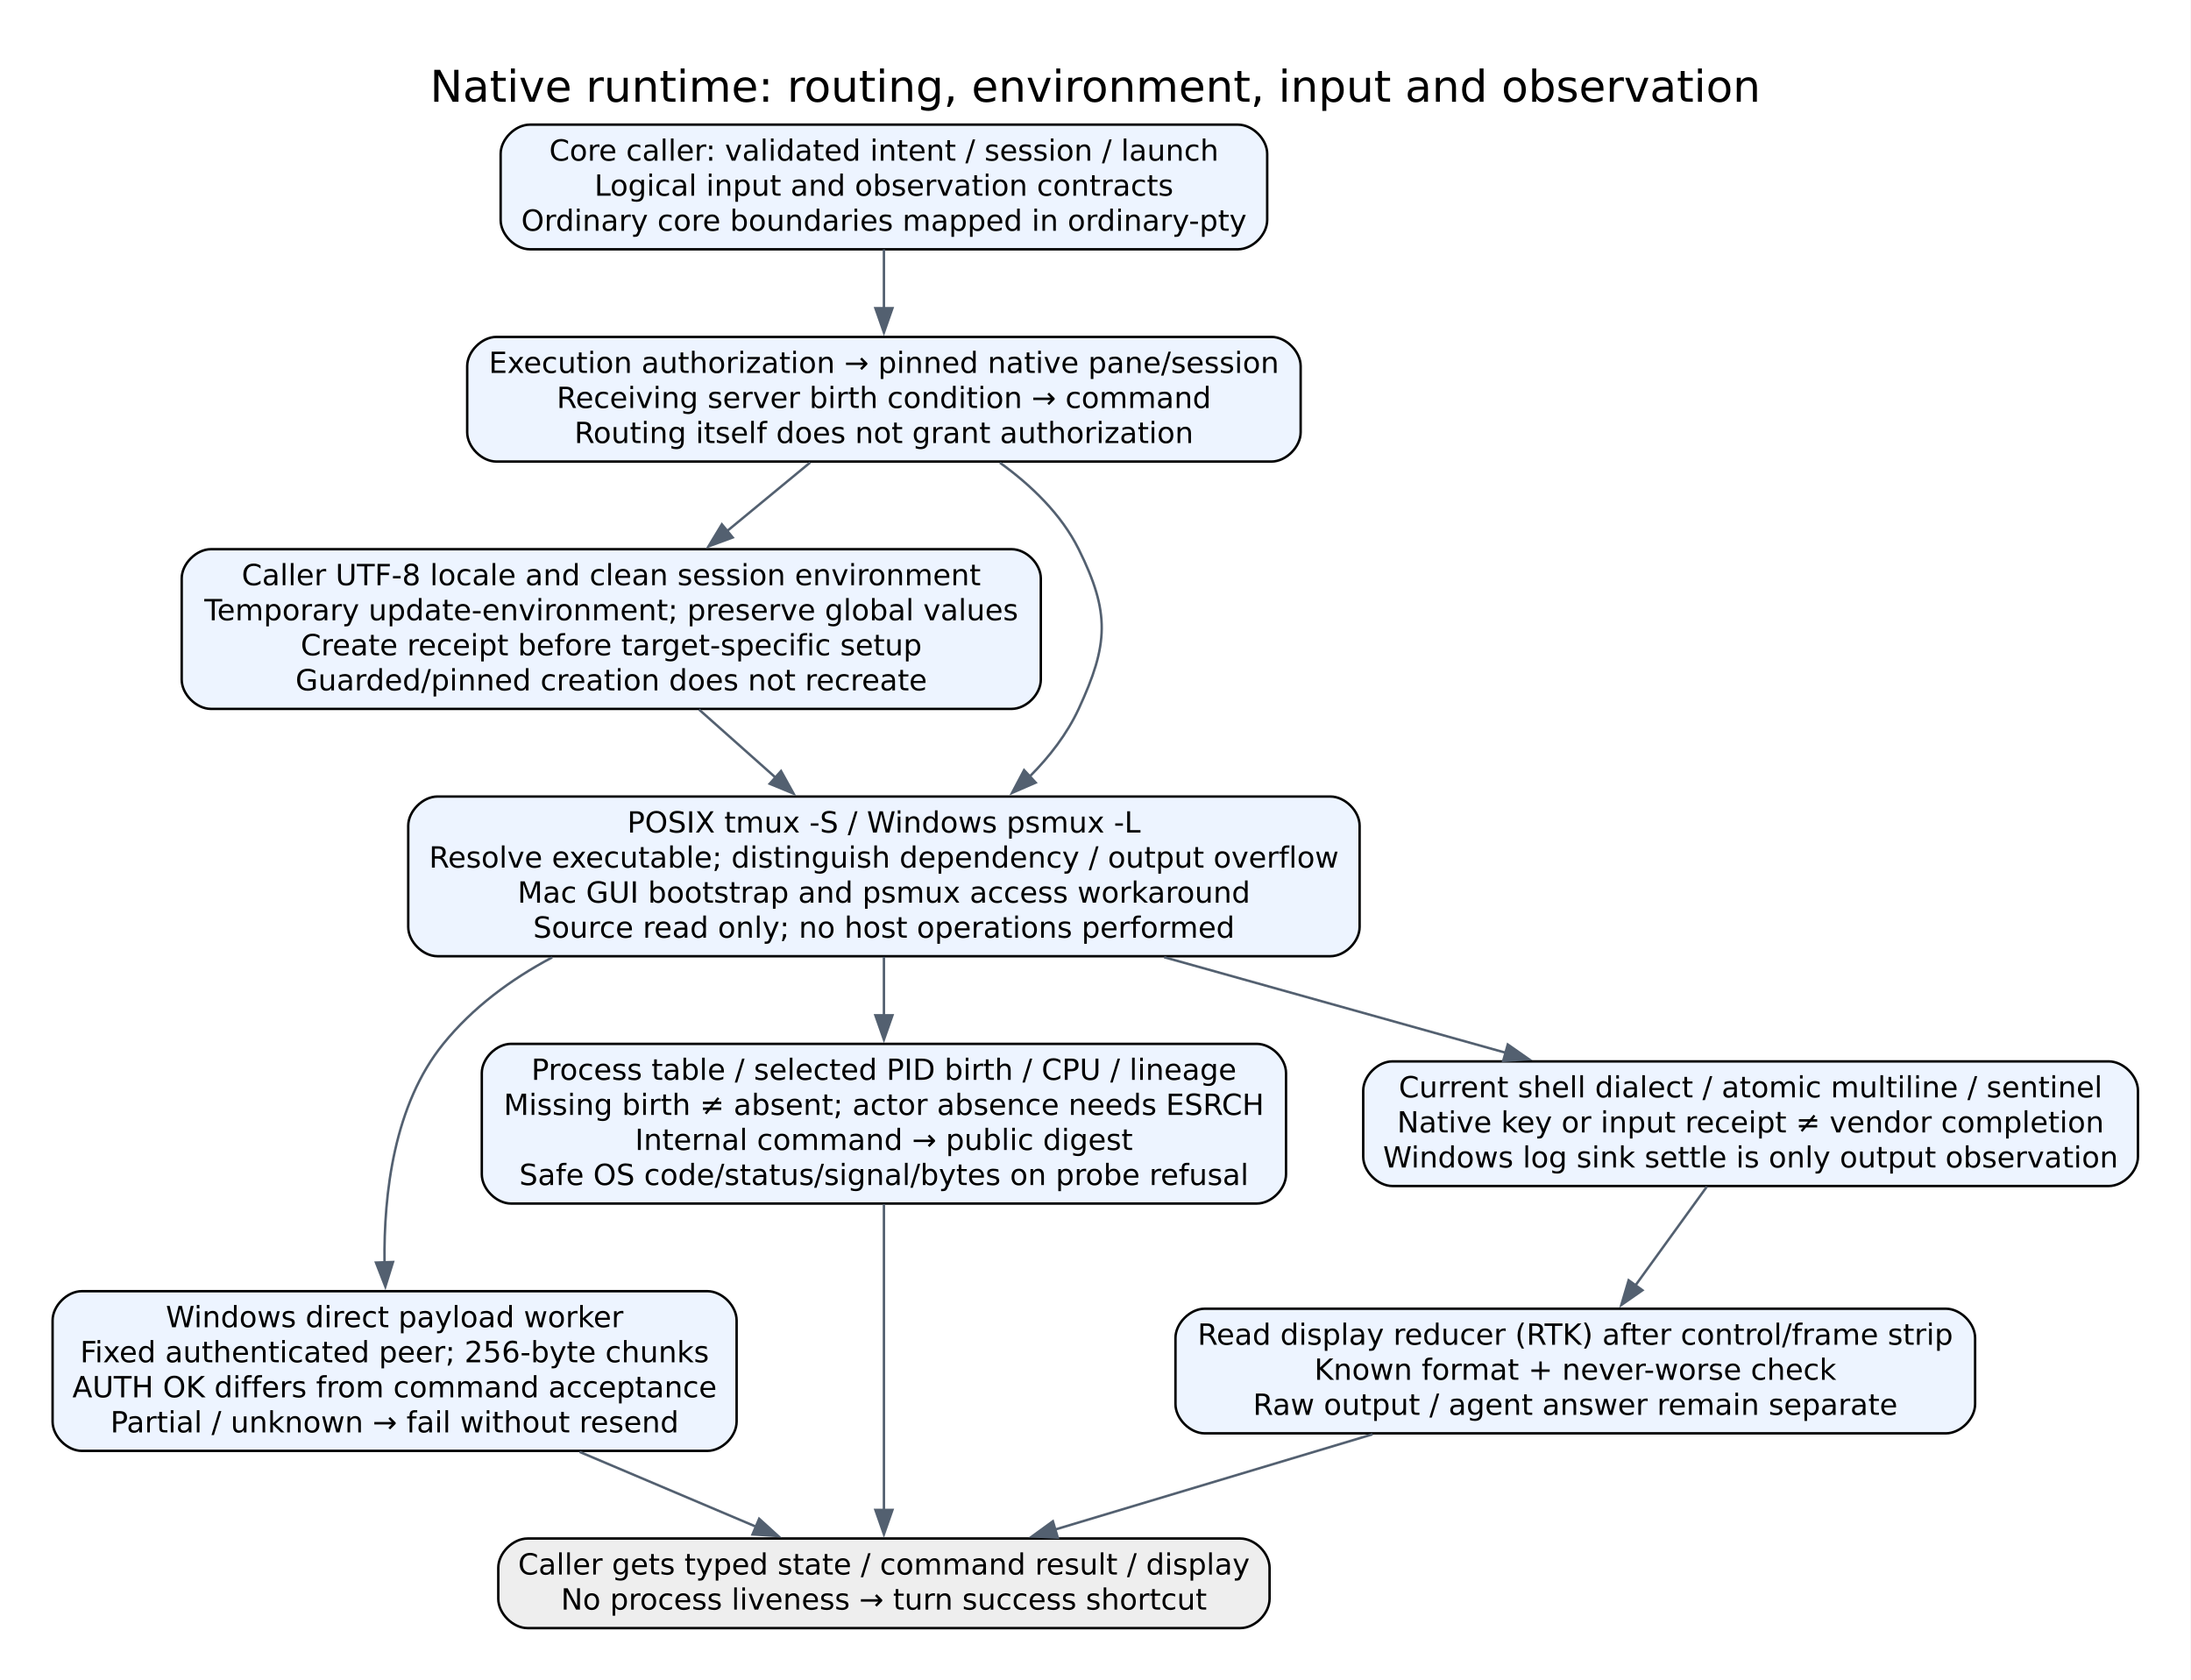
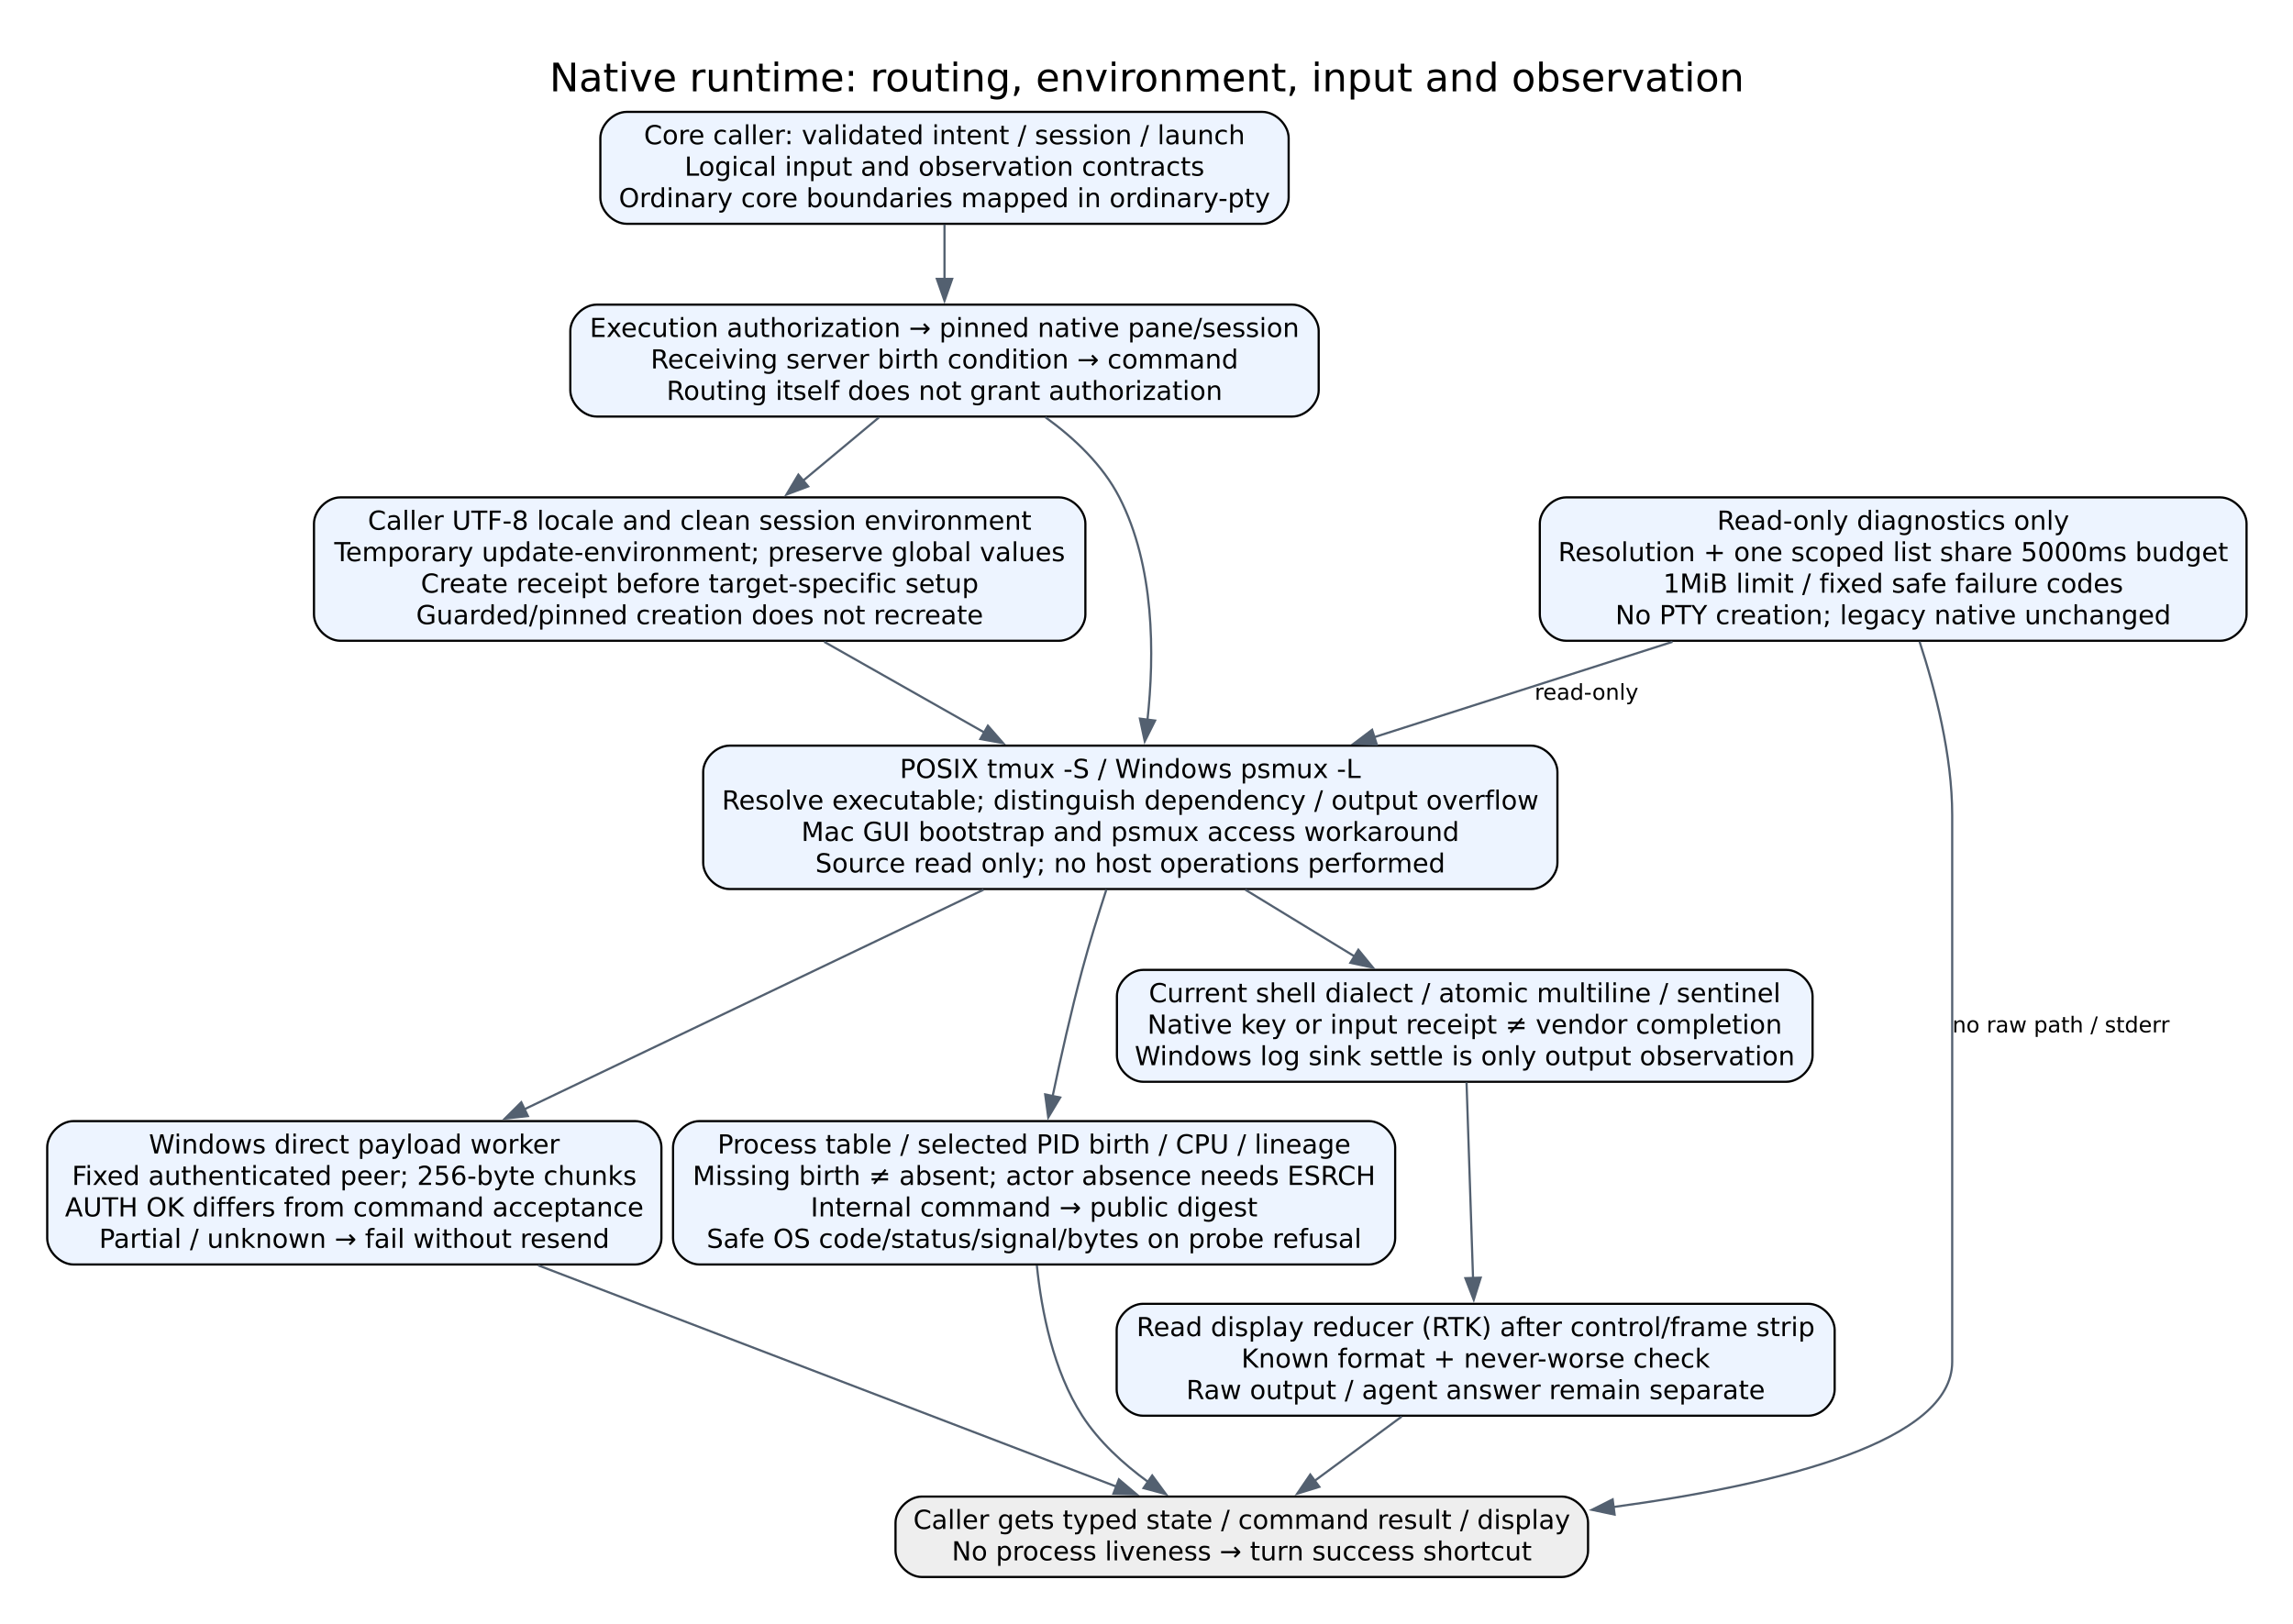
- <svg xmlns="http://www.w3.org/2000/svg" width="900pt" height="690pt" viewBox="0.00 0.00 900.00 690.00">
-   <g id="graph0" class="graph" transform="scale(1 1) rotate(0) translate(21.6 668.8)">
-     <polygon fill="white" stroke="none" points="-21.6,21.6 -21.6,-668.8 878.21,-668.8 878.21,21.6 -21.6,21.6" />
-     <text xml:space="preserve" text-anchor="middle" x="428.31" y="-627" font-family="DejaVu Sans" font-size="18.00">Native runtime: routing, environment, input and observation</text>
+ <svg xmlns="http://www.w3.org/2000/svg" width="1049pt" height="743pt" viewBox="0.00 0.00 1049.00 743.00">
+   <g id="graph0" class="graph" transform="scale(1 1) rotate(0) translate(21.6 721.6)">
+     <polygon fill="white" stroke="none" points="-21.6,21.6 -21.6,-721.6 1027.75,-721.6 1027.75,21.6 -21.6,21.6" />
+     <text xml:space="preserve" text-anchor="middle" x="503.07" y="-679.8" font-family="DejaVu Sans" font-size="18.00">Native runtime: routing, environment, input and observation</text>
    <g id="node1" class="node">
-       <path fill="#edf4ff" stroke="black" d="M486.93,-617.6C486.93,-617.6 196.05,-617.6 196.05,-617.6 190.05,-617.6 184.05,-611.6 184.05,-605.6 184.05,-605.6 184.05,-578.4 184.05,-578.4 184.05,-572.4 190.05,-566.4 196.05,-566.4 196.05,-566.4 486.93,-566.4 486.93,-566.4 492.93,-566.4 498.93,-572.4 498.93,-578.4 498.93,-578.4 498.93,-605.6 498.93,-605.6 498.93,-611.6 492.93,-617.6 486.93,-617.6" />
-       <text xml:space="preserve" text-anchor="middle" x="341.49" y="-602.8" font-family="DejaVu Sans" font-size="12.00">Core caller: validated intent / session / launch</text>
-       <text xml:space="preserve" text-anchor="middle" x="341.49" y="-588.4" font-family="DejaVu Sans" font-size="12.00">Logical input and observation contracts</text>
-       <text xml:space="preserve" text-anchor="middle" x="341.49" y="-574" font-family="DejaVu Sans" font-size="12.00">Ordinary core boundaries mapped in ordinary-pty</text>
+       <path fill="#edf4ff" stroke="black" d="M555.93,-670.4C555.93,-670.4 265.05,-670.4 265.05,-670.4 259.05,-670.4 253.05,-664.4 253.05,-658.4 253.05,-658.4 253.05,-631.2 253.05,-631.2 253.05,-625.2 259.05,-619.2 265.05,-619.2 265.05,-619.2 555.93,-619.2 555.93,-619.2 561.93,-619.2 567.93,-625.2 567.93,-631.2 567.93,-631.2 567.93,-658.4 567.93,-658.4 567.93,-664.4 561.93,-670.4 555.93,-670.4" />
+       <text xml:space="preserve" text-anchor="middle" x="410.49" y="-655.6" font-family="DejaVu Sans" font-size="12.00">Core caller: validated intent / session / launch</text>
+       <text xml:space="preserve" text-anchor="middle" x="410.49" y="-641.2" font-family="DejaVu Sans" font-size="12.00">Logical input and observation contracts</text>
+       <text xml:space="preserve" text-anchor="middle" x="410.49" y="-626.8" font-family="DejaVu Sans" font-size="12.00">Ordinary core boundaries mapped in ordinary-pty</text>
    </g>
    <g id="node2" class="node">
-       <path fill="#edf4ff" stroke="black" d="M500.67,-530.4C500.67,-530.4 182.31,-530.4 182.31,-530.4 176.31,-530.4 170.31,-524.4 170.31,-518.4 170.31,-518.4 170.31,-491.2 170.31,-491.2 170.31,-485.2 176.31,-479.2 182.31,-479.2 182.31,-479.2 500.67,-479.2 500.67,-479.2 506.67,-479.2 512.67,-485.2 512.67,-491.2 512.67,-491.2 512.67,-518.4 512.67,-518.4 512.67,-524.4 506.67,-530.4 500.67,-530.4" />
-       <text xml:space="preserve" text-anchor="middle" x="341.49" y="-515.6" font-family="DejaVu Sans" font-size="12.00">Execution authorization → pinned native pane/session</text>
-       <text xml:space="preserve" text-anchor="middle" x="341.49" y="-501.2" font-family="DejaVu Sans" font-size="12.00">Receiving server birth condition → command</text>
-       <text xml:space="preserve" text-anchor="middle" x="341.49" y="-486.8" font-family="DejaVu Sans" font-size="12.00">Routing itself does not grant authorization</text>
+       <path fill="#edf4ff" stroke="black" d="M569.67,-582.2C569.67,-582.2 251.31,-582.2 251.31,-582.2 245.31,-582.2 239.31,-576.2 239.31,-570.2 239.31,-570.2 239.31,-543 239.31,-543 239.31,-537 245.31,-531 251.31,-531 251.31,-531 569.67,-531 569.67,-531 575.67,-531 581.67,-537 581.67,-543 581.67,-543 581.67,-570.2 581.67,-570.2 581.67,-576.2 575.67,-582.2 569.67,-582.2" />
+       <text xml:space="preserve" text-anchor="middle" x="410.49" y="-567.4" font-family="DejaVu Sans" font-size="12.00">Execution authorization → pinned native pane/session</text>
+       <text xml:space="preserve" text-anchor="middle" x="410.49" y="-553" font-family="DejaVu Sans" font-size="12.00">Receiving server birth condition → command</text>
+       <text xml:space="preserve" text-anchor="middle" x="410.49" y="-538.6" font-family="DejaVu Sans" font-size="12.00">Routing itself does not grant authorization</text>
+     </g>
+     <g id="edge3" class="edge">
+       <path fill="none" stroke="#536070" d="M410.49,-618.87C410.49,-611.09 410.49,-602.36 410.49,-593.97" />
+       <polygon fill="#536070" stroke="#536070" points="413.99,-593.99 410.49,-583.99 406.99,-593.99 413.99,-593.99" />
+     </g>
+     <g id="node3" class="node">
+       <path fill="#edf4ff" stroke="black" d="M462.94,-494C462.94,-494 134.04,-494 134.04,-494 128.04,-494 122.04,-488 122.04,-482 122.04,-482 122.04,-440.4 122.04,-440.4 122.04,-434.4 128.04,-428.4 134.04,-428.4 134.04,-428.4 462.94,-428.4 462.94,-428.4 468.94,-428.4 474.94,-434.4 474.94,-440.4 474.94,-440.4 474.94,-482 474.94,-482 474.94,-488 468.94,-494 462.94,-494" />
+       <text xml:space="preserve" text-anchor="middle" x="298.49" y="-479.2" font-family="DejaVu Sans" font-size="12.00">Caller UTF-8 locale and clean session environment</text>
+       <text xml:space="preserve" text-anchor="middle" x="298.49" y="-464.8" font-family="DejaVu Sans" font-size="12.00">Temporary update-environment; preserve global values</text>
+       <text xml:space="preserve" text-anchor="middle" x="298.49" y="-450.4" font-family="DejaVu Sans" font-size="12.00">Create receipt before target-specific setup</text>
+       <text xml:space="preserve" text-anchor="middle" x="298.49" y="-436" font-family="DejaVu Sans" font-size="12.00">Guarded/pinned creation does not recreate</text>
+     </g>
+     <g id="edge4" class="edge">
+       <path fill="none" stroke="#536070" d="M380.48,-530.57C369.84,-521.7 357.59,-511.49 345.87,-501.71" />
+       <polygon fill="#536070" stroke="#536070" points="348.12,-499.03 338.2,-495.31 343.64,-504.41 348.12,-499.03" />
+     </g>
+     <g id="node4" class="node">
+       <path fill="#edf4ff" stroke="black" d="M678.89,-380.4C678.89,-380.4 312.09,-380.4 312.09,-380.4 306.09,-380.4 300.09,-374.4 300.09,-368.4 300.09,-368.4 300.09,-326.8 300.09,-326.8 300.09,-320.8 306.09,-314.8 312.09,-314.8 312.09,-314.8 678.89,-314.8 678.89,-314.8 684.89,-314.8 690.89,-320.8 690.89,-326.8 690.89,-326.8 690.89,-368.4 690.89,-368.4 690.89,-374.4 684.89,-380.4 678.89,-380.4" />
+       <text xml:space="preserve" text-anchor="middle" x="495.49" y="-365.6" font-family="DejaVu Sans" font-size="12.00">POSIX tmux -S / Windows psmux -L</text>
+       <text xml:space="preserve" text-anchor="middle" x="495.49" y="-351.2" font-family="DejaVu Sans" font-size="12.00">Resolve executable; distinguish dependency / output overflow</text>
+       <text xml:space="preserve" text-anchor="middle" x="495.49" y="-336.8" font-family="DejaVu Sans" font-size="12.00">Mac GUI bootstrap and psmux access workaround</text>
+       <text xml:space="preserve" text-anchor="middle" x="495.49" y="-322.4" font-family="DejaVu Sans" font-size="12.00">Source read only; no host operations performed</text>
+     </g>
+     <g id="edge6" class="edge">
+       <path fill="none" stroke="#536070" d="M456.59,-530.73C469.9,-521.11 482.88,-508.81 490.49,-494 506.61,-462.62 506.63,-422.21 503.32,-391.95" />
+       <polygon fill="#536070" stroke="#536070" points="506.83,-391.88 502.1,-382.4 499.89,-392.76 506.83,-391.88" />
+     </g>
+     <g id="edge5" class="edge">
+       <path fill="none" stroke="#536070" d="M355.47,-427.92C378.34,-414.97 404.86,-399.94 428.64,-386.47" />
+       <polygon fill="#536070" stroke="#536070" points="430.34,-389.53 437.32,-381.55 426.89,-383.44 430.34,-389.53" />
+     </g>
+     <g id="node5" class="node">
+       <path fill="#edf4ff" stroke="black" d="M268.98,-208.6C268.98,-208.6 12,-208.6 12,-208.6 6,-208.6 0,-202.6 0,-196.6 0,-196.6 0,-155 0,-155 0,-149 6,-143 12,-143 12,-143 268.98,-143 268.98,-143 274.98,-143 280.98,-149 280.98,-155 280.98,-155 280.98,-196.6 280.98,-196.6 280.98,-202.6 274.98,-208.6 268.98,-208.6" />
+       <text xml:space="preserve" text-anchor="middle" x="140.49" y="-193.8" font-family="DejaVu Sans" font-size="12.00">Windows direct payload worker</text>
+       <text xml:space="preserve" text-anchor="middle" x="140.49" y="-179.4" font-family="DejaVu Sans" font-size="12.00">Fixed authenticated peer; 256-byte chunks</text>
+       <text xml:space="preserve" text-anchor="middle" x="140.49" y="-165" font-family="DejaVu Sans" font-size="12.00">AUTH OK differs from command acceptance</text>
+       <text xml:space="preserve" text-anchor="middle" x="140.49" y="-150.6" font-family="DejaVu Sans" font-size="12.00">Partial / unknown → fail without resend</text>
+     </g>
+     <g id="edge7" class="edge">
+       <path fill="none" stroke="#536070" d="M428.3,-314.46C368.51,-285.86 281.06,-244.03 218.26,-214" />
+       <polygon fill="#536070" stroke="#536070" points="219.9,-210.91 209.37,-209.75 216.88,-217.22 219.9,-210.91" />
+     </g>
+     <g id="node6" class="node">
+       <path fill="#edf4ff" stroke="black" d="M604.66,-208.6C604.66,-208.6 298.31,-208.6 298.31,-208.6 292.31,-208.6 286.31,-202.6 286.31,-196.6 286.31,-196.6 286.31,-155 286.31,-155 286.31,-149 292.31,-143 298.31,-143 298.31,-143 604.66,-143 604.66,-143 610.66,-143 616.66,-149 616.66,-155 616.66,-155 616.66,-196.6 616.66,-196.6 616.66,-202.6 610.66,-208.6 604.66,-208.6" />
+       <text xml:space="preserve" text-anchor="middle" x="451.49" y="-193.8" font-family="DejaVu Sans" font-size="12.00">Process table / selected PID birth / CPU / lineage</text>
+       <text xml:space="preserve" text-anchor="middle" x="451.49" y="-179.4" font-family="DejaVu Sans" font-size="12.00">Missing birth ≠ absent; actor absence needs ESRCH</text>
+       <text xml:space="preserve" text-anchor="middle" x="451.49" y="-165" font-family="DejaVu Sans" font-size="12.00">Internal command → public digest</text>
+       <text xml:space="preserve" text-anchor="middle" x="451.49" y="-150.6" font-family="DejaVu Sans" font-size="12.00">Safe OS code/status/signal/bytes on probe refusal</text>
+     </g>
+     <g id="edge8" class="edge">
+       <path fill="none" stroke="#536070" d="M484.56,-314.59C480.8,-303.06 476.74,-289.91 473.49,-277.8 468.43,-258.94 463.7,-237.87 459.93,-219.87" />
+       <polygon fill="#536070" stroke="#536070" points="463.41,-219.4 457.96,-210.31 456.55,-220.81 463.41,-219.4" />
+     </g>
+     <g id="node7" class="node">
+       <path fill="#edf4ff" stroke="black" d="M795.61,-277.8C795.61,-277.8 501.37,-277.8 501.37,-277.8 495.37,-277.8 489.37,-271.8 489.37,-265.8 489.37,-265.8 489.37,-238.6 489.37,-238.6 489.37,-232.6 495.37,-226.6 501.37,-226.6 501.37,-226.6 795.61,-226.6 795.61,-226.6 801.61,-226.6 807.61,-232.6 807.61,-238.6 807.61,-238.6 807.61,-265.8 807.61,-265.8 807.61,-271.8 801.61,-277.8 795.61,-277.8" />
+       <text xml:space="preserve" text-anchor="middle" x="648.49" y="-263" font-family="DejaVu Sans" font-size="12.00">Current shell dialect / atomic multiline / sentinel</text>
+       <text xml:space="preserve" text-anchor="middle" x="648.49" y="-248.6" font-family="DejaVu Sans" font-size="12.00">Native key or input receipt ≠ vendor completion</text>
+       <text xml:space="preserve" text-anchor="middle" x="648.49" y="-234.2" font-family="DejaVu Sans" font-size="12.00">Windows log sink settle is only output observation</text>
+     </g>
+     <g id="edge9" class="edge">
+       <path fill="none" stroke="#536070" d="M548.14,-314.46C564.32,-304.58 582.08,-293.74 598.1,-283.96" />
+       <polygon fill="#536070" stroke="#536070" points="599.82,-287.01 606.53,-278.81 596.17,-281.04 599.82,-287.01" />
+     </g>
+     <g id="node9" class="node">
+       <path fill="#eeeeee" stroke="black" d="M692.9,-36.8C692.9,-36.8 400.08,-36.8 400.08,-36.8 394.08,-36.8 388.08,-30.8 388.08,-24.8 388.08,-24.8 388.08,-12 388.08,-12 388.08,-6 394.08,0 400.08,0 400.08,0 692.9,0 692.9,0 698.9,0 704.9,-6 704.9,-12 704.9,-12 704.9,-24.8 704.9,-24.8 704.9,-30.8 698.9,-36.8 692.9,-36.8" />
+       <text xml:space="preserve" text-anchor="middle" x="546.49" y="-22" font-family="DejaVu Sans" font-size="12.00">Caller gets typed state / command result / display</text>
+       <text xml:space="preserve" text-anchor="middle" x="546.49" y="-7.6" font-family="DejaVu Sans" font-size="12.00">No process liveness → turn success shortcut</text>
+     </g>
+     <g id="edge11" class="edge">
+       <path fill="none" stroke="#536070" d="M224.61,-142.6C303.76,-112.31 420.14,-67.76 489.12,-41.36" />
+       <polygon fill="#536070" stroke="#536070" points="490.27,-44.66 498.36,-37.82 487.77,-38.13 490.27,-44.66" />
+     </g>
+     <g id="edge10" class="edge">
+       <path fill="none" stroke="#536070" d="M452.74,-142.55C454.89,-121.54 460.27,-94.32 473.49,-73.8 481.11,-61.97 492.27,-51.78 503.58,-43.53" />
+       <polygon fill="#536070" stroke="#536070" points="505.51,-46.45 511.78,-37.92 501.55,-40.68 505.51,-46.45" />
+     </g>
+     <g id="node8" class="node">
+       <path fill="#edf4ff" stroke="black" d="M805.72,-125C805.72,-125 501.25,-125 501.25,-125 495.25,-125 489.25,-119 489.25,-113 489.25,-113 489.25,-85.8 489.25,-85.8 489.25,-79.8 495.25,-73.8 501.25,-73.8 501.25,-73.8 805.72,-73.8 805.72,-73.8 811.72,-73.8 817.72,-79.8 817.72,-85.8 817.72,-85.8 817.72,-113 817.72,-113 817.72,-119 811.72,-125 805.72,-125" />
+       <text xml:space="preserve" text-anchor="middle" x="653.49" y="-110.2" font-family="DejaVu Sans" font-size="12.00">Read display reducer (RTK) after control/frame strip</text>
+       <text xml:space="preserve" text-anchor="middle" x="653.49" y="-95.8" font-family="DejaVu Sans" font-size="12.00">Known format + never-worse check</text>
+       <text xml:space="preserve" text-anchor="middle" x="653.49" y="-81.4" font-family="DejaVu Sans" font-size="12.00">Raw output / agent answer remain separate</text>
+     </g>
+     <g id="edge12" class="edge">
+       <path fill="none" stroke="#536070" d="M649.31,-226.3C650.13,-201.85 651.37,-164.29 652.29,-136.56" />
+       <polygon fill="#536070" stroke="#536070" points="655.78,-136.96 652.61,-126.85 648.78,-136.73 655.78,-136.96" />
+     </g>
+     <g id="edge13" class="edge">
+       <path fill="none" stroke="#536070" d="M619.63,-73.4C606.82,-63.95 592.27,-53.2 579.54,-43.8" />
+       <polygon fill="#536070" stroke="#536070" points="581.98,-41.25 571.85,-38.13 577.82,-46.88 581.98,-41.25" />
+     </g>
+     <g id="node10" class="node">
+       <path fill="#edf4ff" stroke="black" d="M994.15,-494C994.15,-494 694.83,-494 694.83,-494 688.83,-494 682.83,-488 682.83,-482 682.83,-482 682.83,-440.4 682.83,-440.4 682.83,-434.4 688.83,-428.4 694.83,-428.4 694.83,-428.4 994.15,-428.4 994.15,-428.4 1000.15,-428.4 1006.15,-434.4 1006.15,-440.4 1006.15,-440.4 1006.15,-482 1006.15,-482 1006.15,-488 1000.15,-494 994.15,-494" />
+       <text xml:space="preserve" text-anchor="middle" x="844.49" y="-479.2" font-family="DejaVu Sans" font-size="12.00">Read-only diagnostics only</text>
+       <text xml:space="preserve" text-anchor="middle" x="844.49" y="-464.8" font-family="DejaVu Sans" font-size="12.00">Resolution + one scoped list share 5000ms budget</text>
+       <text xml:space="preserve" text-anchor="middle" x="844.49" y="-450.4" font-family="DejaVu Sans" font-size="12.00">1MiB limit / fixed safe failure codes</text>
+       <text xml:space="preserve" text-anchor="middle" x="844.49" y="-436" font-family="DejaVu Sans" font-size="12.00">No PTY creation; legacy native unchanged</text>
    </g>
    <g id="edge1" class="edge">
-       <path fill="none" stroke="#536070" d="M341.49,-566.36C341.49,-558.74 341.49,-550.19 341.49,-541.96" />
-       <polygon fill="#536070" stroke="#536070" points="344.99,-542.2 341.49,-532.2 337.99,-542.2 344.99,-542.2" />
-     </g>
-     <g id="node3" class="node">
-       <path fill="#edf4ff" stroke="black" d="M393.94,-443.2C393.94,-443.2 65.04,-443.2 65.04,-443.2 59.04,-443.2 53.04,-437.2 53.04,-431.2 53.04,-431.2 53.04,-389.6 53.04,-389.6 53.04,-383.6 59.04,-377.6 65.04,-377.6 65.04,-377.6 393.94,-377.6 393.94,-377.6 399.94,-377.6 405.94,-383.6 405.94,-389.6 405.94,-389.6 405.94,-431.2 405.94,-431.2 405.94,-437.2 399.94,-443.2 393.94,-443.2" />
-       <text xml:space="preserve" text-anchor="middle" x="229.49" y="-428.4" font-family="DejaVu Sans" font-size="12.00">Caller UTF-8 locale and clean session environment</text>
-       <text xml:space="preserve" text-anchor="middle" x="229.49" y="-414" font-family="DejaVu Sans" font-size="12.00">Temporary update-environment; preserve global values</text>
-       <text xml:space="preserve" text-anchor="middle" x="229.49" y="-399.6" font-family="DejaVu Sans" font-size="12.00">Create receipt before target-specific setup</text>
-       <text xml:space="preserve" text-anchor="middle" x="229.49" y="-385.2" font-family="DejaVu Sans" font-size="12.00">Guarded/pinned creation does not recreate</text>
+       <path fill="none" stroke="#536070" d="M743.54,-427.92C700.77,-414.24 650.78,-398.26 606.92,-384.23" />
+       <polygon fill="#536070" stroke="#536070" points="608.24,-380.98 597.65,-381.27 606.11,-387.65 608.24,-380.98" />
+       <text xml:space="preserve" text-anchor="middle" x="704.2" y="-401.4" font-family="DejaVu Sans" font-size="10.00">read-only</text>
    </g>
    <g id="edge2" class="edge">
-       <path fill="none" stroke="#536070" d="M311.18,-478.8C300.65,-470.11 288.57,-460.14 276.99,-450.59" />
-       <polygon fill="#536070" stroke="#536070" points="279.37,-448.01 269.43,-444.35 274.92,-453.41 279.37,-448.01" />
-     </g>
-     <g id="node4" class="node">
-       <path fill="#edf4ff" stroke="black" d="M524.89,-341.6C524.89,-341.6 158.09,-341.6 158.09,-341.6 152.09,-341.6 146.09,-335.6 146.09,-329.6 146.09,-329.6 146.09,-288 146.09,-288 146.09,-282 152.09,-276 158.09,-276 158.09,-276 524.89,-276 524.89,-276 530.89,-276 536.89,-282 536.89,-288 536.89,-288 536.89,-329.6 536.89,-329.6 536.89,-335.6 530.89,-341.6 524.89,-341.6" />
-       <text xml:space="preserve" text-anchor="middle" x="341.49" y="-326.8" font-family="DejaVu Sans" font-size="12.00">POSIX tmux -S / Windows psmux -L</text>
-       <text xml:space="preserve" text-anchor="middle" x="341.49" y="-312.4" font-family="DejaVu Sans" font-size="12.00">Resolve executable; distinguish dependency / output overflow</text>
-       <text xml:space="preserve" text-anchor="middle" x="341.49" y="-298" font-family="DejaVu Sans" font-size="12.00">Mac GUI bootstrap and psmux access workaround</text>
-       <text xml:space="preserve" text-anchor="middle" x="341.49" y="-283.6" font-family="DejaVu Sans" font-size="12.00">Source read only; no host operations performed</text>
-     </g>
-     <g id="edge4" class="edge">
-       <path fill="none" stroke="#536070" d="M389.14,-478.73C402.02,-469.42 414.35,-457.55 421.49,-443.2 434.47,-417.09 433.75,-404.05 421.49,-377.6 416.72,-367.32 409.55,-358.03 401.41,-349.85" />
-       <polygon fill="#536070" stroke="#536070" points="403.83,-347.32 394.12,-343.09 399.07,-352.45 403.83,-347.32" />
-     </g>
-     <g id="edge3" class="edge">
-       <path fill="none" stroke="#536070" d="M265.54,-377.34C275.54,-368.45 286.5,-358.7 296.92,-349.44" />
-       <polygon fill="#536070" stroke="#536070" points="299.23,-352.07 304.37,-342.81 294.57,-346.84 299.23,-352.07" />
-     </g>
-     <g id="node5" class="node">
-       <path fill="#edf4ff" stroke="black" d="M268.98,-138.4C268.98,-138.4 12,-138.4 12,-138.4 6,-138.4 0,-132.4 0,-126.4 0,-126.4 0,-84.8 0,-84.8 0,-78.8 6,-72.8 12,-72.8 12,-72.8 268.98,-72.8 268.98,-72.8 274.98,-72.8 280.98,-78.8 280.98,-84.8 280.98,-84.8 280.98,-126.4 280.98,-126.4 280.98,-132.4 274.98,-138.4 268.98,-138.4" />
-       <text xml:space="preserve" text-anchor="middle" x="140.49" y="-123.6" font-family="DejaVu Sans" font-size="12.00">Windows direct payload worker</text>
-       <text xml:space="preserve" text-anchor="middle" x="140.49" y="-109.2" font-family="DejaVu Sans" font-size="12.00">Fixed authenticated peer; 256-byte chunks</text>
-       <text xml:space="preserve" text-anchor="middle" x="140.49" y="-94.8" font-family="DejaVu Sans" font-size="12.00">AUTH OK differs from command acceptance</text>
-       <text xml:space="preserve" text-anchor="middle" x="140.49" y="-80.4" font-family="DejaVu Sans" font-size="12.00">Partial / unknown → fail without resend</text>
-     </g>
-     <g id="edge5" class="edge">
-       <path fill="none" stroke="#536070" d="M205.23,-275.53C188.17,-266.47 172.53,-254.87 160.49,-240 140.28,-215.05 135.99,-178.56 136.35,-150.04" />
-       <polygon fill="#536070" stroke="#536070" points="139.84,-150.39 136.69,-140.28 132.84,-150.15 139.84,-150.39" />
-     </g>
-     <g id="node6" class="node">
-       <path fill="#edf4ff" stroke="black" d="M494.66,-240C494.66,-240 188.31,-240 188.31,-240 182.31,-240 176.31,-234 176.31,-228 176.31,-228 176.31,-186.4 176.31,-186.4 176.31,-180.4 182.31,-174.4 188.31,-174.4 188.31,-174.4 494.66,-174.4 494.66,-174.4 500.66,-174.4 506.66,-180.4 506.66,-186.4 506.66,-186.4 506.66,-228 506.66,-228 506.66,-234 500.66,-240 494.66,-240" />
-       <text xml:space="preserve" text-anchor="middle" x="341.49" y="-225.2" font-family="DejaVu Sans" font-size="12.00">Process table / selected PID birth / CPU / lineage</text>
-       <text xml:space="preserve" text-anchor="middle" x="341.49" y="-210.8" font-family="DejaVu Sans" font-size="12.00">Missing birth ≠ absent; actor absence needs ESRCH</text>
-       <text xml:space="preserve" text-anchor="middle" x="341.49" y="-196.4" font-family="DejaVu Sans" font-size="12.00">Internal command → public digest</text>
-       <text xml:space="preserve" text-anchor="middle" x="341.49" y="-182" font-family="DejaVu Sans" font-size="12.00">Safe OS code/status/signal/bytes on probe refusal</text>
-     </g>
-     <g id="edge6" class="edge">
-       <path fill="none" stroke="#536070" d="M341.49,-275.74C341.49,-268.01 341.49,-259.62 341.49,-251.47" />
-       <polygon fill="#536070" stroke="#536070" points="344.99,-251.72 341.49,-241.72 337.99,-251.72 344.99,-251.72" />
-     </g>
-     <g id="node7" class="node">
-       <path fill="#edf4ff" stroke="black" d="M844.61,-232.8C844.61,-232.8 550.37,-232.8 550.37,-232.8 544.37,-232.8 538.37,-226.8 538.37,-220.8 538.37,-220.8 538.37,-193.6 538.37,-193.6 538.37,-187.6 544.37,-181.6 550.37,-181.6 550.37,-181.6 844.61,-181.6 844.61,-181.6 850.61,-181.6 856.61,-187.6 856.61,-193.6 856.61,-193.6 856.61,-220.8 856.61,-220.8 856.61,-226.8 850.61,-232.8 844.61,-232.8" />
-       <text xml:space="preserve" text-anchor="middle" x="697.49" y="-218" font-family="DejaVu Sans" font-size="12.00">Current shell dialect / atomic multiline / sentinel</text>
-       <text xml:space="preserve" text-anchor="middle" x="697.49" y="-203.6" font-family="DejaVu Sans" font-size="12.00">Native key or input receipt ≠ vendor completion</text>
-       <text xml:space="preserve" text-anchor="middle" x="697.49" y="-189.2" font-family="DejaVu Sans" font-size="12.00">Windows log sink settle is only output observation</text>
-     </g>
-     <g id="edge7" class="edge">
-       <path fill="none" stroke="#536070" d="M456.58,-275.6C501.81,-262.95 553.25,-248.55 596.96,-236.33" />
-       <polygon fill="#536070" stroke="#536070" points="597.75,-239.74 606.44,-233.67 595.86,-233 597.75,-239.74" />
-     </g>
-     <g id="node9" class="node">
-       <path fill="#eeeeee" stroke="black" d="M487.9,-36.8C487.9,-36.8 195.08,-36.8 195.08,-36.8 189.08,-36.8 183.08,-30.8 183.08,-24.8 183.08,-24.8 183.08,-12 183.08,-12 183.08,-6 189.08,0 195.08,0 195.08,0 487.9,0 487.9,0 493.9,0 499.9,-6 499.9,-12 499.9,-12 499.9,-24.8 499.9,-24.8 499.9,-30.8 493.9,-36.8 487.9,-36.8" />
-       <text xml:space="preserve" text-anchor="middle" x="341.49" y="-22" font-family="DejaVu Sans" font-size="12.00">Caller gets typed state / command result / display</text>
-       <text xml:space="preserve" text-anchor="middle" x="341.49" y="-7.6" font-family="DejaVu Sans" font-size="12.00">No process liveness → turn success shortcut</text>
-     </g>
-     <g id="edge9" class="edge">
-       <path fill="none" stroke="#536070" d="M216.48,-72.39C240.65,-62.14 266.84,-51.04 288.97,-41.66" />
-       <polygon fill="#536070" stroke="#536070" points="290.24,-44.92 298.08,-37.8 287.51,-38.48 290.24,-44.92" />
-     </g>
-     <g id="edge8" class="edge">
-       <path fill="none" stroke="#536070" d="M341.49,-174.09C341.49,-138.78 341.49,-82.56 341.49,-48.51" />
-       <polygon fill="#536070" stroke="#536070" points="344.99,-48.55 341.49,-38.55 337.99,-48.55 344.99,-48.55" />
-     </g>
-     <g id="node8" class="node">
-       <path fill="#edf4ff" stroke="black" d="M777.72,-131.2C777.72,-131.2 473.25,-131.2 473.25,-131.2 467.25,-131.2 461.25,-125.2 461.25,-119.2 461.25,-119.2 461.25,-92 461.25,-92 461.25,-86 467.25,-80 473.25,-80 473.25,-80 777.72,-80 777.72,-80 783.72,-80 789.72,-86 789.72,-92 789.72,-92 789.72,-119.2 789.72,-119.2 789.72,-125.2 783.72,-131.2 777.72,-131.2" />
-       <text xml:space="preserve" text-anchor="middle" x="625.49" y="-116.4" font-family="DejaVu Sans" font-size="12.00">Read display reducer (RTK) after control/frame strip</text>
-       <text xml:space="preserve" text-anchor="middle" x="625.49" y="-102" font-family="DejaVu Sans" font-size="12.00">Known format + never-worse check</text>
-       <text xml:space="preserve" text-anchor="middle" x="625.49" y="-87.6" font-family="DejaVu Sans" font-size="12.00">Raw output / agent answer remain separate</text>
-     </g>
-     <g id="edge10" class="edge">
-       <path fill="none" stroke="#536070" d="M679.51,-181.32C670.57,-168.96 659.64,-153.85 649.96,-140.45" />
-       <polygon fill="#536070" stroke="#536070" points="653.07,-138.78 644.38,-132.73 647.4,-142.89 653.07,-138.78" />
-     </g>
-     <g id="edge11" class="edge">
-       <path fill="none" stroke="#536070" d="M542.2,-79.61C500.76,-67.18 451.22,-52.32 411.73,-40.47" />
-       <polygon fill="#536070" stroke="#536070" points="412.9,-37.17 402.32,-37.65 410.89,-43.88 412.9,-37.17" />
+       <path fill="none" stroke="#536070" d="M856.57,-427.98C863.76,-405.95 871.49,-375.91 871.49,-348.6 871.49,-348.6 871.49,-348.6 871.49,-98.4 871.49,-62.35 795.04,-42.69 716.3,-31.99" />
+       <polygon fill="#536070" stroke="#536070" points="717.05,-28.56 706.68,-30.74 716.15,-35.5 717.05,-28.56" />
+       <text xml:space="preserve" text-anchor="middle" x="921.26" y="-249.2" font-family="DejaVu Sans" font-size="10.00">no raw path / stderr</text>
    </g>
  </g>
</svg>
